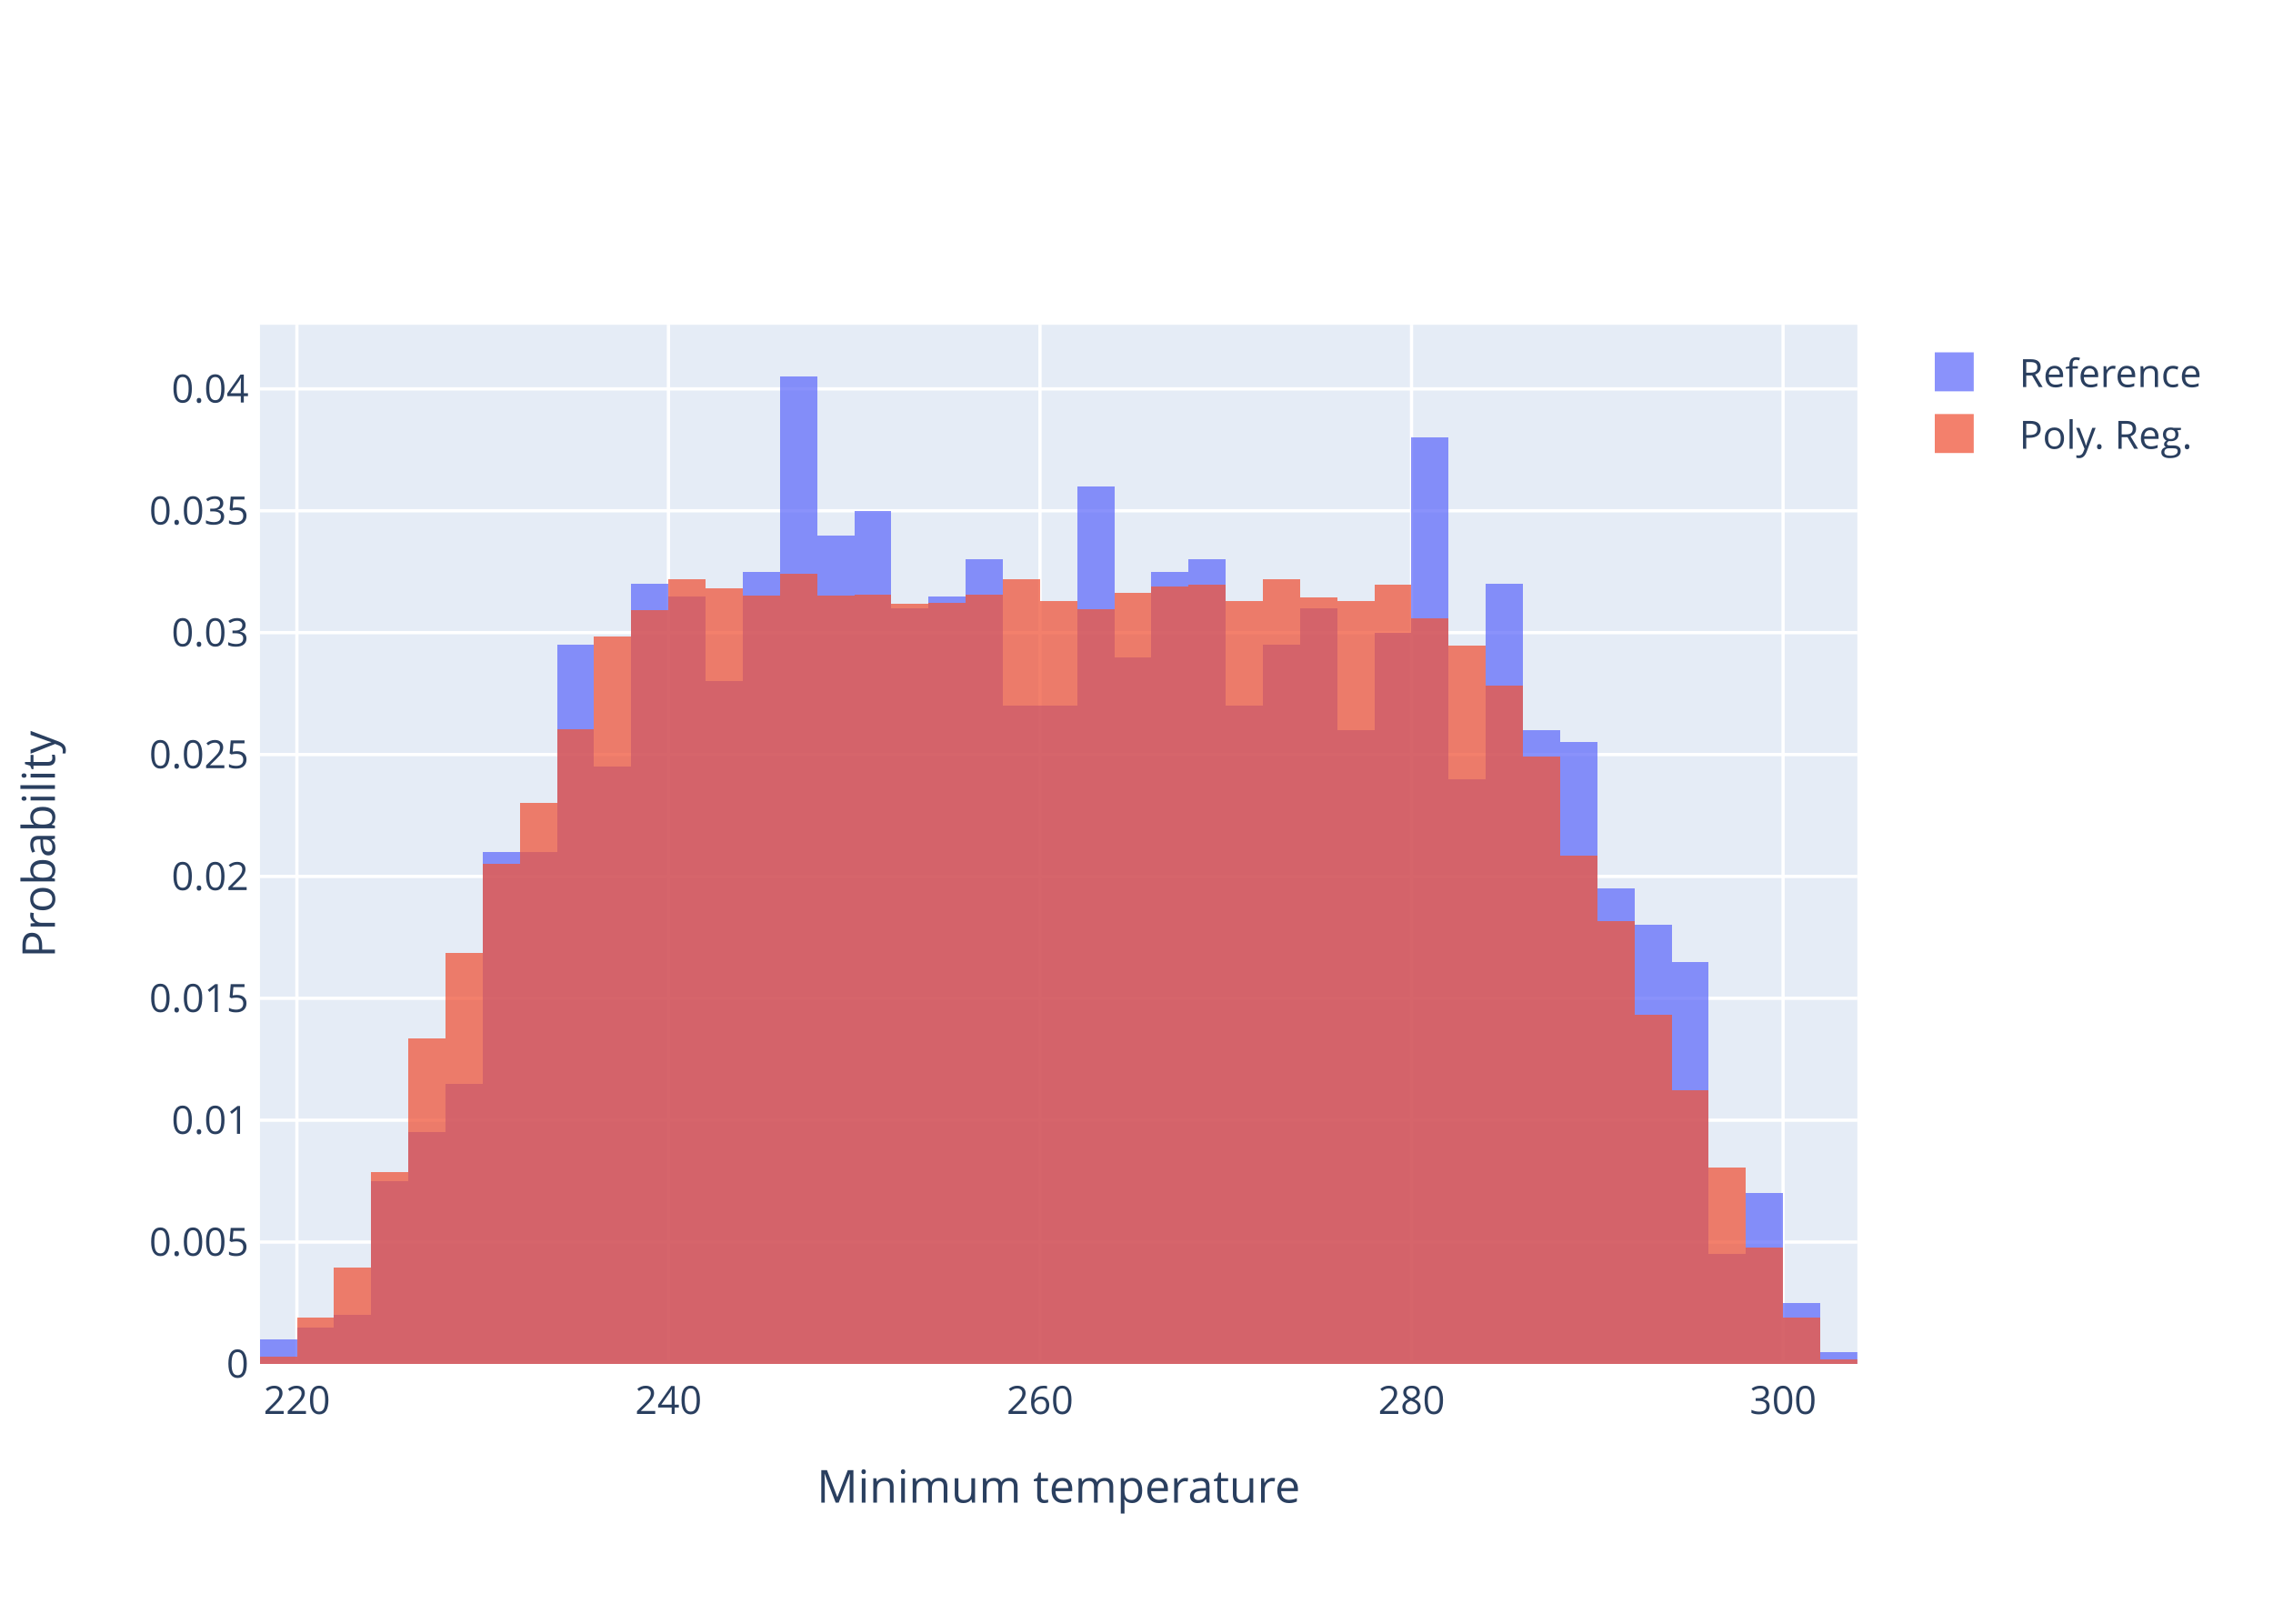
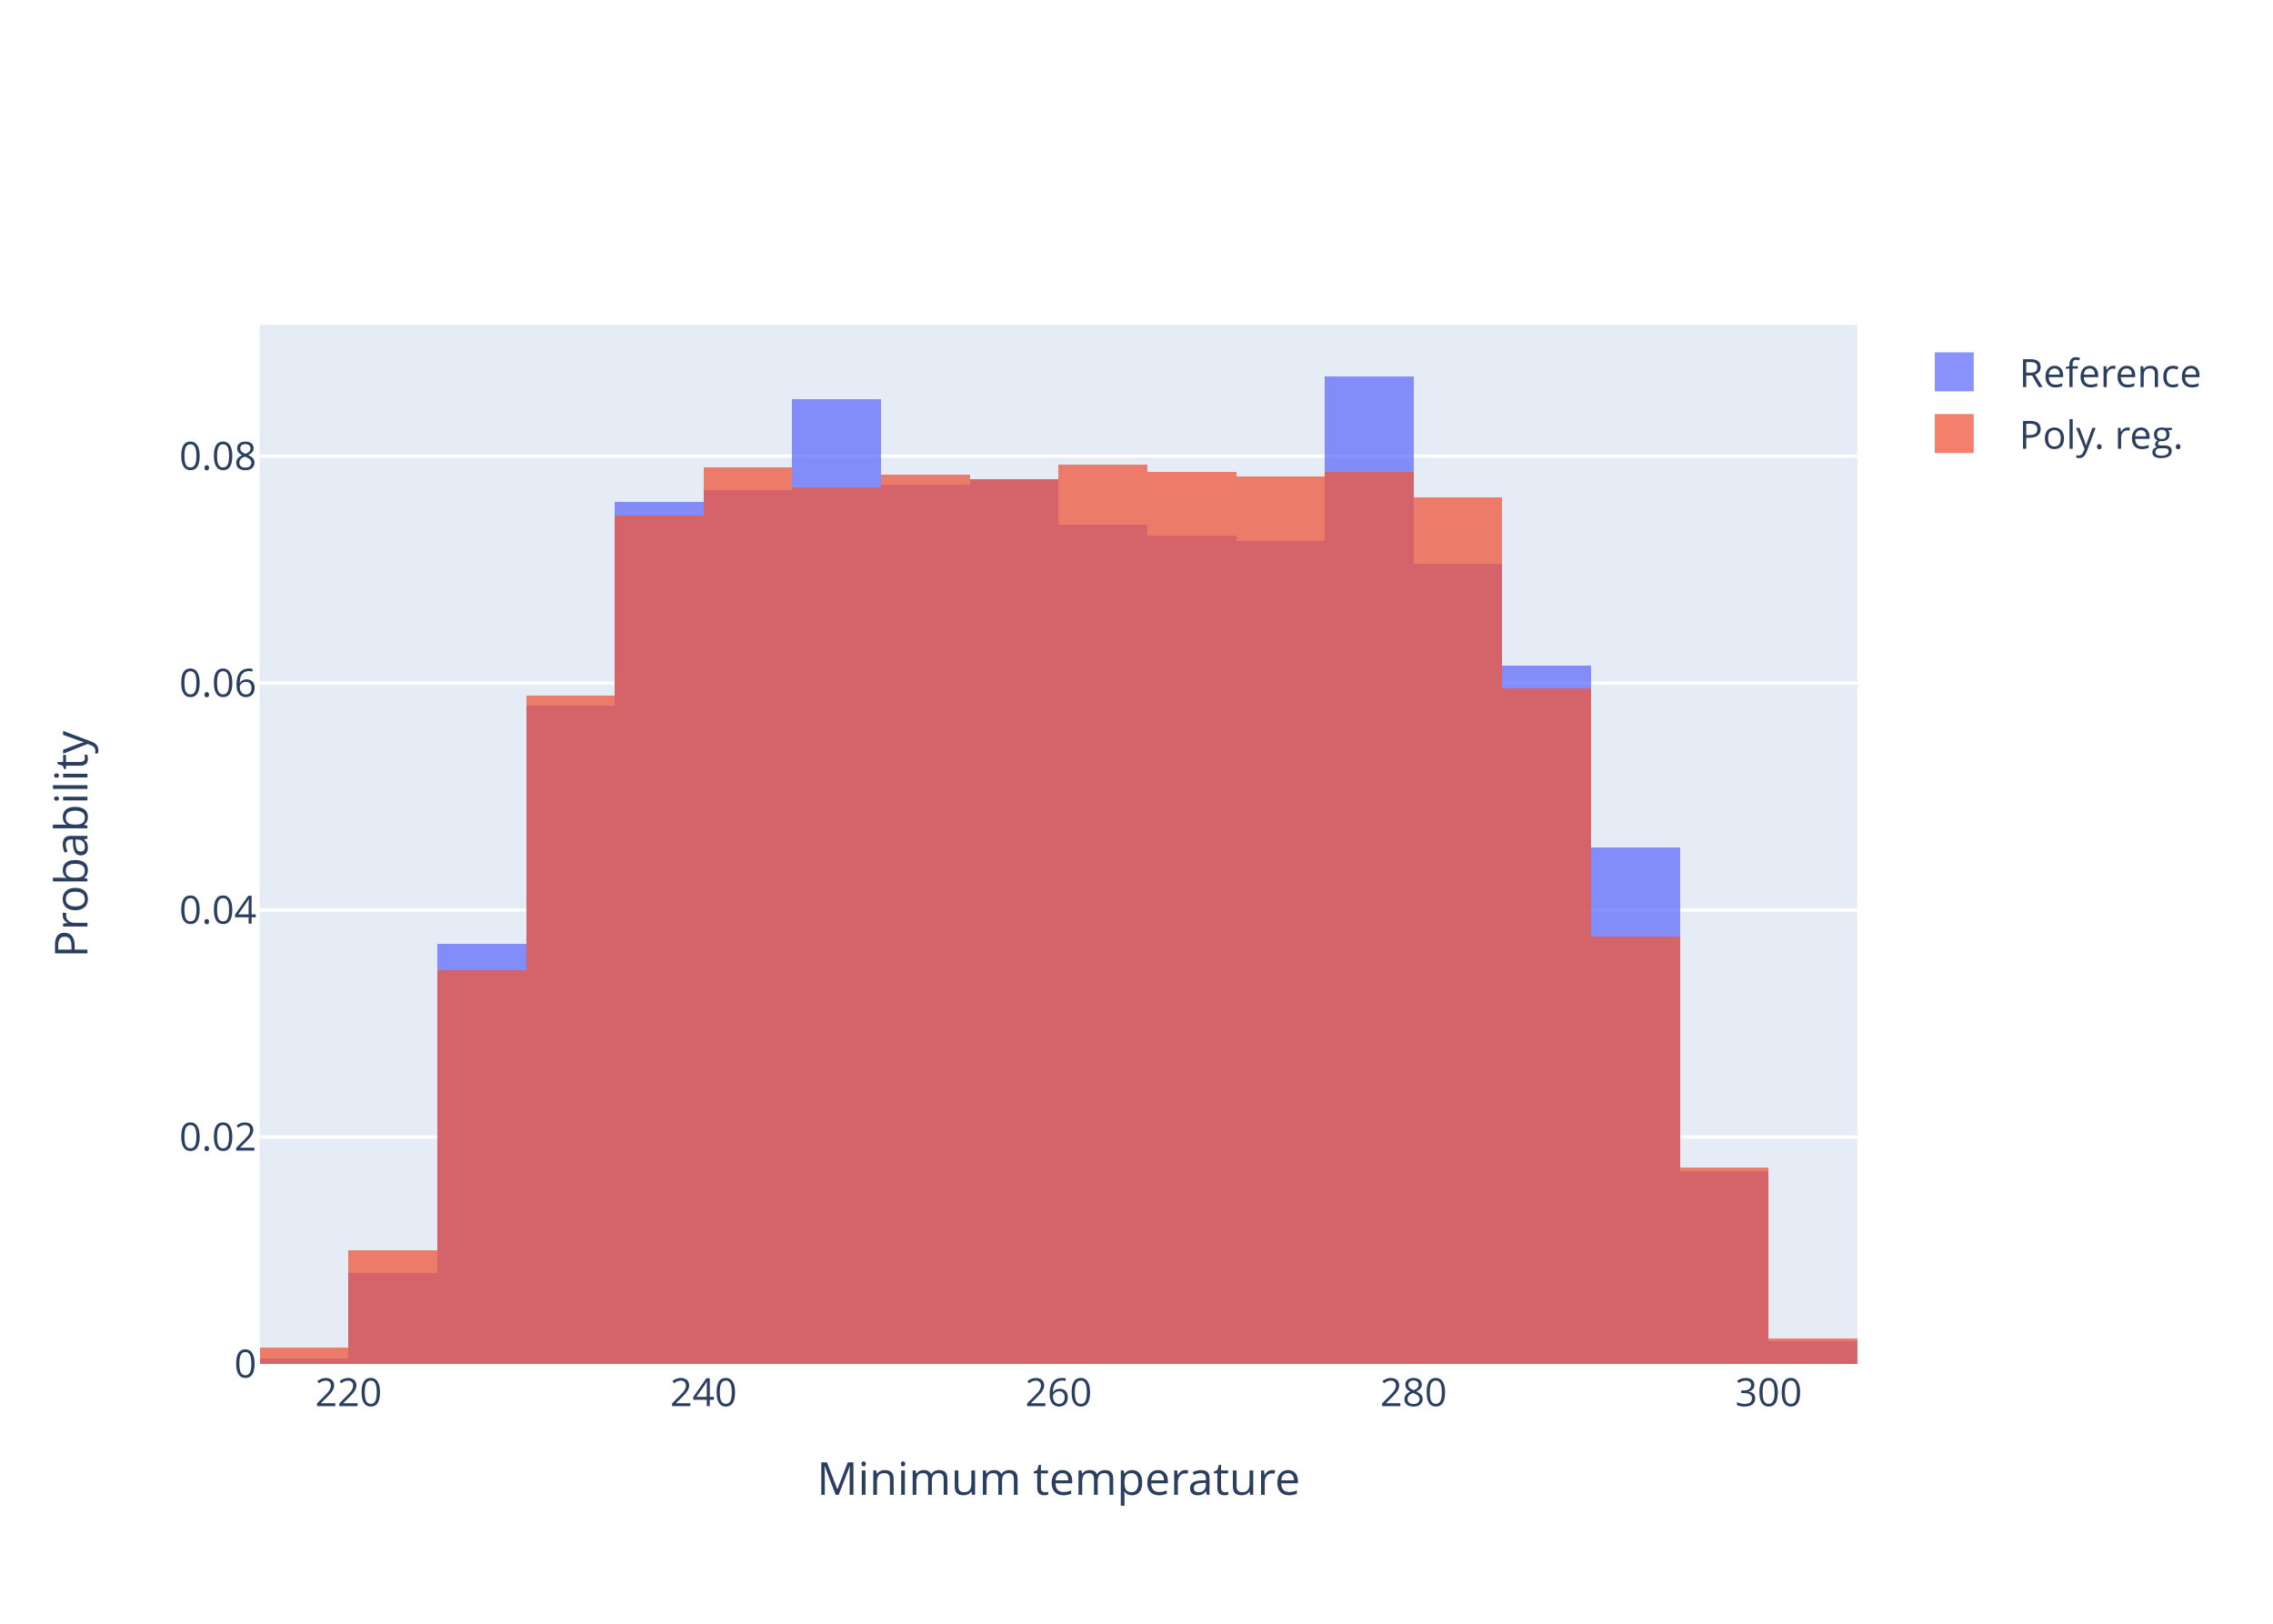
<svg xmlns="http://www.w3.org/2000/svg" class="main-svg" width="700" height="500" style="" viewBox="0 0 700 500">
  <rect x="0" y="0" width="700" height="500" style="fill: rgb(255, 255, 255); fill-opacity: 1;" />
-   <defs id="defs-dfde52">
+   <defs id="defs-5efb68">
    <g class="clips">
-       <clipPath id="clipdfde52xyplot" class="plotclip">
+       <clipPath id="clip5efb68xyplot" class="plotclip">
        <rect width="492" height="320" />
      </clipPath>
-       <clipPath class="axesclip" id="clipdfde52x">
+       <clipPath class="axesclip" id="clip5efb68x">
        <rect x="80" y="0" width="492" height="500" />
      </clipPath>
-       <clipPath class="axesclip" id="clipdfde52y">
+       <clipPath class="axesclip" id="clip5efb68y">
        <rect x="0" y="100" width="700" height="320" />
      </clipPath>
-       <clipPath class="axesclip" id="clipdfde52xy">
+       <clipPath class="axesclip" id="clip5efb68xy">
        <rect x="80" y="100" width="492" height="320" />
      </clipPath>
    </g>
    <g class="gradients" />
  </defs>
  <g class="bglayer">
    <rect class="bg" x="80" y="100" width="492" height="320" style="fill: rgb(229, 236, 246); fill-opacity: 1; stroke-width: 0;" />
  </g>
  <g class="layer-below">
    <g class="imagelayer" />
    <g class="shapelayer" />
  </g>
  <g class="cartesianlayer">
    <g class="subplot xy">
      <g class="layer-subplot">
        <g class="shapelayer" />
        <g class="imagelayer" />
      </g>
      <g class="gridlayer">
-         <g class="x">
-           <path class="xgrid crisp" transform="translate(91.44,0)" d="M0,100v320" style="stroke: rgb(255, 255, 255); stroke-opacity: 1; stroke-width: 1px;" />
-           <path class="xgrid crisp" transform="translate(205.86,0)" d="M0,100v320" style="stroke: rgb(255, 255, 255); stroke-opacity: 1; stroke-width: 1px;" />
-           <path class="xgrid crisp" transform="translate(320.28,0)" d="M0,100v320" style="stroke: rgb(255, 255, 255); stroke-opacity: 1; stroke-width: 1px;" />
-           <path class="xgrid crisp" transform="translate(434.7,0)" d="M0,100v320" style="stroke: rgb(255, 255, 255); stroke-opacity: 1; stroke-width: 1px;" />
-           <path class="xgrid crisp" transform="translate(549.12,0)" d="M0,100v320" style="stroke: rgb(255, 255, 255); stroke-opacity: 1; stroke-width: 1px;" />
-         </g>
+         <g class="x" />
        <g class="y">
-           <path class="ygrid crisp" transform="translate(0,382.47)" d="M80,0h492" style="stroke: rgb(255, 255, 255); stroke-opacity: 1; stroke-width: 1px;" />
-           <path class="ygrid crisp" transform="translate(0,344.94)" d="M80,0h492" style="stroke: rgb(255, 255, 255); stroke-opacity: 1; stroke-width: 1px;" />
-           <path class="ygrid crisp" transform="translate(0,307.41)" d="M80,0h492" style="stroke: rgb(255, 255, 255); stroke-opacity: 1; stroke-width: 1px;" />
-           <path class="ygrid crisp" transform="translate(0,269.88)" d="M80,0h492" style="stroke: rgb(255, 255, 255); stroke-opacity: 1; stroke-width: 1px;" />
-           <path class="ygrid crisp" transform="translate(0,232.35)" d="M80,0h492" style="stroke: rgb(255, 255, 255); stroke-opacity: 1; stroke-width: 1px;" />
-           <path class="ygrid crisp" transform="translate(0,194.81)" d="M80,0h492" style="stroke: rgb(255, 255, 255); stroke-opacity: 1; stroke-width: 1px;" />
-           <path class="ygrid crisp" transform="translate(0,157.28)" d="M80,0h492" style="stroke: rgb(255, 255, 255); stroke-opacity: 1; stroke-width: 1px;" />
-           <path class="ygrid crisp" transform="translate(0,119.75)" d="M80,0h492" style="stroke: rgb(255, 255, 255); stroke-opacity: 1; stroke-width: 1px;" />
+           <path class="ygrid crisp" transform="translate(0,350.11)" d="M80,0h492" style="stroke: rgb(255, 255, 255); stroke-opacity: 1; stroke-width: 1px;" />
+           <path class="ygrid crisp" transform="translate(0,280.23)" d="M80,0h492" style="stroke: rgb(255, 255, 255); stroke-opacity: 1; stroke-width: 1px;" />
+           <path class="ygrid crisp" transform="translate(0,210.34)" d="M80,0h492" style="stroke: rgb(255, 255, 255); stroke-opacity: 1; stroke-width: 1px;" />
+           <path class="ygrid crisp" transform="translate(0,140.46)" d="M80,0h492" style="stroke: rgb(255, 255, 255); stroke-opacity: 1; stroke-width: 1px;" />
        </g>
      </g>
      <g class="zerolinelayer">
        <path class="yzl zl crisp" transform="translate(0,420)" d="M80,0h492" style="stroke: rgb(255, 255, 255); stroke-opacity: 1; stroke-width: 2px;" />
      </g>
      <path class="xlines-below" />
      <path class="ylines-below" />
      <g class="overlines-below" />
      <g class="xaxislayer-below" />
      <g class="yaxislayer-below" />
      <g class="overaxes-below" />
-       <g class="plot" transform="translate(80, 100)" clip-path="url('#clipdfde52xyplot')">
+       <g class="plot" transform="translate(80,100)" clip-path="url('#clip5efb68xyplot')">
        <g class="barlayer mlayer">
          <g class="trace bars" shape-rendering="crispEdges" style="opacity: 0.75;">
            <g class="points">
              <g class="point">
-                 <path d="M0,320V312.49H11.44V320Z" style="vector-effect: non-scaling-stroke; opacity: 1; stroke-width: 0px; fill: rgb(99, 110, 250); fill-opacity: 1;" />
-               </g>
-               <g class="point">
-                 <path d="M11.44,320V308.74H22.88V320Z" style="vector-effect: non-scaling-stroke; opacity: 1; stroke-width: 0px; fill: rgb(99, 110, 250); fill-opacity: 1;" />
-               </g>
-               <g class="point">
-                 <path d="M22.88,320V304.99H34.33V320Z" style="vector-effect: non-scaling-stroke; opacity: 1; stroke-width: 0px; fill: rgb(99, 110, 250); fill-opacity: 1;" />
-               </g>
-               <g class="point">
-                 <path d="M34.33,320V263.7H45.77V320Z" style="vector-effect: non-scaling-stroke; opacity: 1; stroke-width: 0px; fill: rgb(99, 110, 250); fill-opacity: 1;" />
-               </g>
-               <g class="point">
-                 <path d="M45.77,320V248.69H57.21V320Z" style="vector-effect: non-scaling-stroke; opacity: 1; stroke-width: 0px; fill: rgb(99, 110, 250); fill-opacity: 1;" />
-               </g>
-               <g class="point">
-                 <path d="M57.21,320V233.68H68.65V320Z" style="vector-effect: non-scaling-stroke; opacity: 1; stroke-width: 0px; fill: rgb(99, 110, 250); fill-opacity: 1;" />
-               </g>
-               <g class="point">
-                 <path d="M68.65,320V162.37H80.09V320Z" style="vector-effect: non-scaling-stroke; opacity: 1; stroke-width: 0px; fill: rgb(99, 110, 250); fill-opacity: 1;" />
-               </g>
-               <g class="point">
-                 <path d="M80.09,320V162.37H91.53V320Z" style="vector-effect: non-scaling-stroke; opacity: 1; stroke-width: 0px; fill: rgb(99, 110, 250); fill-opacity: 1;" />
-               </g>
-               <g class="point">
-                 <path d="M91.53,320V98.57H102.98V320Z" style="vector-effect: non-scaling-stroke; opacity: 1; stroke-width: 0px; fill: rgb(99, 110, 250); fill-opacity: 1;" />
-               </g>
-               <g class="point">
-                 <path d="M102.98,320V136.1H114.42V320Z" style="vector-effect: non-scaling-stroke; opacity: 1; stroke-width: 0px; fill: rgb(99, 110, 250); fill-opacity: 1;" />
-               </g>
-               <g class="point">
-                 <path d="M114.42,320V79.8H125.86V320Z" style="vector-effect: non-scaling-stroke; opacity: 1; stroke-width: 0px; fill: rgb(99, 110, 250); fill-opacity: 1;" />
-               </g>
-               <g class="point">
-                 <path d="M125.86,320V83.56H137.3V320Z" style="vector-effect: non-scaling-stroke; opacity: 1; stroke-width: 0px; fill: rgb(99, 110, 250); fill-opacity: 1;" />
-               </g>
-               <g class="point">
-                 <path d="M137.3,320V109.83H148.74V320Z" style="vector-effect: non-scaling-stroke; opacity: 1; stroke-width: 0px; fill: rgb(99, 110, 250); fill-opacity: 1;" />
-               </g>
-               <g class="point">
-                 <path d="M148.74,320V76.05H160.19V320Z" style="vector-effect: non-scaling-stroke; opacity: 1; stroke-width: 0px; fill: rgb(99, 110, 250); fill-opacity: 1;" />
-               </g>
-               <g class="point">
-                 <path d="M160.19,320V16H171.63V320Z" style="vector-effect: non-scaling-stroke; opacity: 1; stroke-width: 0px; fill: rgb(99, 110, 250); fill-opacity: 1;" />
-               </g>
-               <g class="point">
-                 <path d="M171.63,320V64.79H183.07V320Z" style="vector-effect: non-scaling-stroke; opacity: 1; stroke-width: 0px; fill: rgb(99, 110, 250); fill-opacity: 1;" />
-               </g>
-               <g class="point">
-                 <path d="M183.07,320V57.28H194.51V320Z" style="vector-effect: non-scaling-stroke; opacity: 1; stroke-width: 0px; fill: rgb(99, 110, 250); fill-opacity: 1;" />
-               </g>
-               <g class="point">
-                 <path d="M194.51,320V87.31H205.95V320Z" style="vector-effect: non-scaling-stroke; opacity: 1; stroke-width: 0px; fill: rgb(99, 110, 250); fill-opacity: 1;" />
-               </g>
-               <g class="point">
-                 <path d="M205.95,320V83.56H217.4V320Z" style="vector-effect: non-scaling-stroke; opacity: 1; stroke-width: 0px; fill: rgb(99, 110, 250); fill-opacity: 1;" />
-               </g>
-               <g class="point">
-                 <path d="M217.4,320V72.3H228.84V320Z" style="vector-effect: non-scaling-stroke; opacity: 1; stroke-width: 0px; fill: rgb(99, 110, 250); fill-opacity: 1;" />
-               </g>
-               <g class="point">
-                 <path d="M228.84,320V117.33H240.28V320Z" style="vector-effect: non-scaling-stroke; opacity: 1; stroke-width: 0px; fill: rgb(99, 110, 250); fill-opacity: 1;" />
-               </g>
-               <g class="point">
-                 <path d="M240.28,320V117.33H251.72V320Z" style="vector-effect: non-scaling-stroke; opacity: 1; stroke-width: 0px; fill: rgb(99, 110, 250); fill-opacity: 1;" />
-               </g>
-               <g class="point">
-                 <path d="M251.72,320V49.78H263.16V320Z" style="vector-effect: non-scaling-stroke; opacity: 1; stroke-width: 0px; fill: rgb(99, 110, 250); fill-opacity: 1;" />
-               </g>
-               <g class="point">
-                 <path d="M263.16,320V102.32H274.6V320Z" style="vector-effect: non-scaling-stroke; opacity: 1; stroke-width: 0px; fill: rgb(99, 110, 250); fill-opacity: 1;" />
-               </g>
-               <g class="point">
-                 <path d="M274.6,320V76.05H286.05V320Z" style="vector-effect: non-scaling-stroke; opacity: 1; stroke-width: 0px; fill: rgb(99, 110, 250); fill-opacity: 1;" />
-               </g>
-               <g class="point">
-                 <path d="M286.05,320V72.3H297.49V320Z" style="vector-effect: non-scaling-stroke; opacity: 1; stroke-width: 0px; fill: rgb(99, 110, 250); fill-opacity: 1;" />
-               </g>
-               <g class="point">
-                 <path d="M297.49,320V117.33H308.93V320Z" style="vector-effect: non-scaling-stroke; opacity: 1; stroke-width: 0px; fill: rgb(99, 110, 250); fill-opacity: 1;" />
-               </g>
-               <g class="point">
-                 <path d="M308.93,320V98.57H320.37V320Z" style="vector-effect: non-scaling-stroke; opacity: 1; stroke-width: 0px; fill: rgb(99, 110, 250); fill-opacity: 1;" />
-               </g>
-               <g class="point">
-                 <path d="M320.37,320V87.31H331.81V320Z" style="vector-effect: non-scaling-stroke; opacity: 1; stroke-width: 0px; fill: rgb(99, 110, 250); fill-opacity: 1;" />
-               </g>
-               <g class="point">
-                 <path d="M331.81,320V124.84H343.26V320Z" style="vector-effect: non-scaling-stroke; opacity: 1; stroke-width: 0px; fill: rgb(99, 110, 250); fill-opacity: 1;" />
-               </g>
-               <g class="point">
-                 <path d="M343.26,320V94.81H354.7V320Z" style="vector-effect: non-scaling-stroke; opacity: 1; stroke-width: 0px; fill: rgb(99, 110, 250); fill-opacity: 1;" />
-               </g>
-               <g class="point">
-                 <path d="M354.7,320V34.77H366.14V320Z" style="vector-effect: non-scaling-stroke; opacity: 1; stroke-width: 0px; fill: rgb(99, 110, 250); fill-opacity: 1;" />
-               </g>
-               <g class="point">
-                 <path d="M366.14,320V139.85H377.58V320Z" style="vector-effect: non-scaling-stroke; opacity: 1; stroke-width: 0px; fill: rgb(99, 110, 250); fill-opacity: 1;" />
-               </g>
-               <g class="point">
-                 <path d="M377.58,320V79.8H389.02V320Z" style="vector-effect: non-scaling-stroke; opacity: 1; stroke-width: 0px; fill: rgb(99, 110, 250); fill-opacity: 1;" />
-               </g>
-               <g class="point">
-                 <path d="M389.02,320V124.84H400.47V320Z" style="vector-effect: non-scaling-stroke; opacity: 1; stroke-width: 0px; fill: rgb(99, 110, 250); fill-opacity: 1;" />
-               </g>
-               <g class="point">
-                 <path d="M400.47,320V128.59H411.91V320Z" style="vector-effect: non-scaling-stroke; opacity: 1; stroke-width: 0px; fill: rgb(99, 110, 250); fill-opacity: 1;" />
-               </g>
-               <g class="point">
-                 <path d="M411.91,320V173.63H423.35V320Z" style="vector-effect: non-scaling-stroke; opacity: 1; stroke-width: 0px; fill: rgb(99, 110, 250); fill-opacity: 1;" />
-               </g>
-               <g class="point">
-                 <path d="M423.35,320V184.89H434.79V320Z" style="vector-effect: non-scaling-stroke; opacity: 1; stroke-width: 0px; fill: rgb(99, 110, 250); fill-opacity: 1;" />
-               </g>
-               <g class="point">
-                 <path d="M434.79,320V196.15H446.23V320Z" style="vector-effect: non-scaling-stroke; opacity: 1; stroke-width: 0px; fill: rgb(99, 110, 250); fill-opacity: 1;" />
-               </g>
-               <g class="point">
-                 <path d="M446.23,320V286.22H457.67V320Z" style="vector-effect: non-scaling-stroke; opacity: 1; stroke-width: 0px; fill: rgb(99, 110, 250); fill-opacity: 1;" />
-               </g>
-               <g class="point">
-                 <path d="M457.67,320V267.46H469.12V320Z" style="vector-effect: non-scaling-stroke; opacity: 1; stroke-width: 0px; fill: rgb(99, 110, 250); fill-opacity: 1;" />
-               </g>
-               <g class="point">
-                 <path d="M469.12,320V301.23H480.56V320Z" style="vector-effect: non-scaling-stroke; opacity: 1; stroke-width: 0px; fill: rgb(99, 110, 250); fill-opacity: 1;" />
-               </g>
-               <g class="point">
-                 <path d="M480.56,320V316.25H492V320Z" style="vector-effect: non-scaling-stroke; opacity: 1; stroke-width: 0px; fill: rgb(99, 110, 250); fill-opacity: 1;" />
+                 <path d="M0,320V318.25H27.33V320Z" style="vector-effect: non-scaling-stroke; opacity: 1; stroke-width: 0px; fill: rgb(99, 110, 250); fill-opacity: 1;" />
+               </g>
+               <g class="point">
+                 <path d="M27.33,320V292.05H54.67V320Z" style="vector-effect: non-scaling-stroke; opacity: 1; stroke-width: 0px; fill: rgb(99, 110, 250); fill-opacity: 1;" />
+               </g>
+               <g class="point">
+                 <path d="M54.67,320V190.71H82V320Z" style="vector-effect: non-scaling-stroke; opacity: 1; stroke-width: 0px; fill: rgb(99, 110, 250); fill-opacity: 1;" />
+               </g>
+               <g class="point">
+                 <path d="M82,320V117.33H109.33V320Z" style="vector-effect: non-scaling-stroke; opacity: 1; stroke-width: 0px; fill: rgb(99, 110, 250); fill-opacity: 1;" />
+               </g>
+               <g class="point">
+                 <path d="M109.33,320V54.44H136.67V320Z" style="vector-effect: non-scaling-stroke; opacity: 1; stroke-width: 0px; fill: rgb(99, 110, 250); fill-opacity: 1;" />
+               </g>
+               <g class="point">
+                 <path d="M136.67,320V50.94H164V320Z" style="vector-effect: non-scaling-stroke; opacity: 1; stroke-width: 0px; fill: rgb(99, 110, 250); fill-opacity: 1;" />
+               </g>
+               <g class="point">
+                 <path d="M164,320V22.99H191.33V320Z" style="vector-effect: non-scaling-stroke; opacity: 1; stroke-width: 0px; fill: rgb(99, 110, 250); fill-opacity: 1;" />
+               </g>
+               <g class="point">
+                 <path d="M191.33,320V49.2H218.67V320Z" style="vector-effect: non-scaling-stroke; opacity: 1; stroke-width: 0px; fill: rgb(99, 110, 250); fill-opacity: 1;" />
+               </g>
+               <g class="point">
+                 <path d="M218.67,320V47.45H246V320Z" style="vector-effect: non-scaling-stroke; opacity: 1; stroke-width: 0px; fill: rgb(99, 110, 250); fill-opacity: 1;" />
+               </g>
+               <g class="point">
+                 <path d="M246,320V61.43H273.33V320Z" style="vector-effect: non-scaling-stroke; opacity: 1; stroke-width: 0px; fill: rgb(99, 110, 250); fill-opacity: 1;" />
+               </g>
+               <g class="point">
+                 <path d="M273.33,320V64.92H300.67V320Z" style="vector-effect: non-scaling-stroke; opacity: 1; stroke-width: 0px; fill: rgb(99, 110, 250); fill-opacity: 1;" />
+               </g>
+               <g class="point">
+                 <path d="M300.67,320V66.67H328V320Z" style="vector-effect: non-scaling-stroke; opacity: 1; stroke-width: 0px; fill: rgb(99, 110, 250); fill-opacity: 1;" />
+               </g>
+               <g class="point">
+                 <path d="M328,320V16H355.33V320Z" style="vector-effect: non-scaling-stroke; opacity: 1; stroke-width: 0px; fill: rgb(99, 110, 250); fill-opacity: 1;" />
+               </g>
+               <g class="point">
+                 <path d="M355.33,320V73.66H382.67V320Z" style="vector-effect: non-scaling-stroke; opacity: 1; stroke-width: 0px; fill: rgb(99, 110, 250); fill-opacity: 1;" />
+               </g>
+               <g class="point">
+                 <path d="M382.67,320V105.1H410V320Z" style="vector-effect: non-scaling-stroke; opacity: 1; stroke-width: 0px; fill: rgb(99, 110, 250); fill-opacity: 1;" />
+               </g>
+               <g class="point">
+                 <path d="M410,320V161.01H437.33V320Z" style="vector-effect: non-scaling-stroke; opacity: 1; stroke-width: 0px; fill: rgb(99, 110, 250); fill-opacity: 1;" />
+               </g>
+               <g class="point">
+                 <path d="M437.33,320V260.6H464.67V320Z" style="vector-effect: non-scaling-stroke; opacity: 1; stroke-width: 0px; fill: rgb(99, 110, 250); fill-opacity: 1;" />
+               </g>
+               <g class="point">
+                 <path d="M464.67,320V313.01H492V320Z" style="vector-effect: non-scaling-stroke; opacity: 1; stroke-width: 0px; fill: rgb(99, 110, 250); fill-opacity: 1;" />
              </g>
            </g>
          </g>
          <g class="trace bars" shape-rendering="crispEdges" style="opacity: 0.75;">
            <g class="points">
              <g class="point">
-                 <path d="M0,320V317.9H11.44V320Z" style="vector-effect: non-scaling-stroke; opacity: 1; stroke-width: 0px; fill: rgb(239, 85, 59); fill-opacity: 1;" />
-               </g>
-               <g class="point">
-                 <path d="M11.44,320V305.74H22.88V320Z" style="vector-effect: non-scaling-stroke; opacity: 1; stroke-width: 0px; fill: rgb(239, 85, 59); fill-opacity: 1;" />
-               </g>
-               <g class="point">
-                 <path d="M22.88,320V290.43H34.33V320Z" style="vector-effect: non-scaling-stroke; opacity: 1; stroke-width: 0px; fill: rgb(239, 85, 59); fill-opacity: 1;" />
-               </g>
-               <g class="point">
-                 <path d="M34.33,320V260.85H45.77V320Z" style="vector-effect: non-scaling-stroke; opacity: 1; stroke-width: 0px; fill: rgb(239, 85, 59); fill-opacity: 1;" />
-               </g>
-               <g class="point">
-                 <path d="M45.77,320V219.79H57.21V320Z" style="vector-effect: non-scaling-stroke; opacity: 1; stroke-width: 0px; fill: rgb(239, 85, 59); fill-opacity: 1;" />
-               </g>
-               <g class="point">
-                 <path d="M57.21,320V193.52H68.65V320Z" style="vector-effect: non-scaling-stroke; opacity: 1; stroke-width: 0px; fill: rgb(239, 85, 59); fill-opacity: 1;" />
-               </g>
-               <g class="point">
-                 <path d="M68.65,320V166.05H80.09V320Z" style="vector-effect: non-scaling-stroke; opacity: 1; stroke-width: 0px; fill: rgb(239, 85, 59); fill-opacity: 1;" />
-               </g>
-               <g class="point">
-                 <path d="M80.09,320V147.28H91.53V320Z" style="vector-effect: non-scaling-stroke; opacity: 1; stroke-width: 0px; fill: rgb(239, 85, 59); fill-opacity: 1;" />
-               </g>
-               <g class="point">
-                 <path d="M91.53,320V124.46H102.98V320Z" style="vector-effect: non-scaling-stroke; opacity: 1; stroke-width: 0px; fill: rgb(239, 85, 59); fill-opacity: 1;" />
-               </g>
-               <g class="point">
-                 <path d="M102.98,320V96.09H114.42V320Z" style="vector-effect: non-scaling-stroke; opacity: 1; stroke-width: 0px; fill: rgb(239, 85, 59); fill-opacity: 1;" />
-               </g>
-               <g class="point">
-                 <path d="M114.42,320V87.83H125.86V320Z" style="vector-effect: non-scaling-stroke; opacity: 1; stroke-width: 0px; fill: rgb(239, 85, 59); fill-opacity: 1;" />
-               </g>
-               <g class="point">
-                 <path d="M125.86,320V78.3H137.3V320Z" style="vector-effect: non-scaling-stroke; opacity: 1; stroke-width: 0px; fill: rgb(239, 85, 59); fill-opacity: 1;" />
-               </g>
-               <g class="point">
-                 <path d="M137.3,320V81.15H148.74V320Z" style="vector-effect: non-scaling-stroke; opacity: 1; stroke-width: 0px; fill: rgb(239, 85, 59); fill-opacity: 1;" />
-               </g>
-               <g class="point">
-                 <path d="M148.74,320V83.48H160.19V320Z" style="vector-effect: non-scaling-stroke; opacity: 1; stroke-width: 0px; fill: rgb(239, 85, 59); fill-opacity: 1;" />
-               </g>
-               <g class="point">
-                 <path d="M160.19,320V76.72H171.63V320Z" style="vector-effect: non-scaling-stroke; opacity: 1; stroke-width: 0px; fill: rgb(239, 85, 59); fill-opacity: 1;" />
-               </g>
-               <g class="point">
-                 <path d="M171.63,320V83.48H183.07V320Z" style="vector-effect: non-scaling-stroke; opacity: 1; stroke-width: 0px; fill: rgb(239, 85, 59); fill-opacity: 1;" />
-               </g>
-               <g class="point">
-                 <path d="M183.07,320V83.18H194.51V320Z" style="vector-effect: non-scaling-stroke; opacity: 1; stroke-width: 0px; fill: rgb(239, 85, 59); fill-opacity: 1;" />
-               </g>
-               <g class="point">
-                 <path d="M194.51,320V85.81H205.95V320Z" style="vector-effect: non-scaling-stroke; opacity: 1; stroke-width: 0px; fill: rgb(239, 85, 59); fill-opacity: 1;" />
-               </g>
-               <g class="point">
-                 <path d="M205.95,320V85.58H217.4V320Z" style="vector-effect: non-scaling-stroke; opacity: 1; stroke-width: 0px; fill: rgb(239, 85, 59); fill-opacity: 1;" />
-               </g>
-               <g class="point">
-                 <path d="M217.4,320V83.11H228.84V320Z" style="vector-effect: non-scaling-stroke; opacity: 1; stroke-width: 0px; fill: rgb(239, 85, 59); fill-opacity: 1;" />
-               </g>
-               <g class="point">
-                 <path d="M228.84,320V78.38H240.28V320Z" style="vector-effect: non-scaling-stroke; opacity: 1; stroke-width: 0px; fill: rgb(239, 85, 59); fill-opacity: 1;" />
-               </g>
-               <g class="point">
-                 <path d="M240.28,320V84.98H251.72V320Z" style="vector-effect: non-scaling-stroke; opacity: 1; stroke-width: 0px; fill: rgb(239, 85, 59); fill-opacity: 1;" />
-               </g>
-               <g class="point">
-                 <path d="M251.72,320V87.53H263.16V320Z" style="vector-effect: non-scaling-stroke; opacity: 1; stroke-width: 0px; fill: rgb(239, 85, 59); fill-opacity: 1;" />
-               </g>
-               <g class="point">
-                 <path d="M263.16,320V82.43H274.6V320Z" style="vector-effect: non-scaling-stroke; opacity: 1; stroke-width: 0px; fill: rgb(239, 85, 59); fill-opacity: 1;" />
-               </g>
-               <g class="point">
-                 <path d="M274.6,320V80.63H286.05V320Z" style="vector-effect: non-scaling-stroke; opacity: 1; stroke-width: 0px; fill: rgb(239, 85, 59); fill-opacity: 1;" />
-               </g>
-               <g class="point">
-                 <path d="M286.05,320V80.1H297.49V320Z" style="vector-effect: non-scaling-stroke; opacity: 1; stroke-width: 0px; fill: rgb(239, 85, 59); fill-opacity: 1;" />
-               </g>
-               <g class="point">
-                 <path d="M297.49,320V84.98H308.93V320Z" style="vector-effect: non-scaling-stroke; opacity: 1; stroke-width: 0px; fill: rgb(239, 85, 59); fill-opacity: 1;" />
-               </g>
-               <g class="point">
-                 <path d="M308.93,320V78.38H320.37V320Z" style="vector-effect: non-scaling-stroke; opacity: 1; stroke-width: 0px; fill: rgb(239, 85, 59); fill-opacity: 1;" />
-               </g>
-               <g class="point">
-                 <path d="M320.37,320V83.93H331.81V320Z" style="vector-effect: non-scaling-stroke; opacity: 1; stroke-width: 0px; fill: rgb(239, 85, 59); fill-opacity: 1;" />
-               </g>
-               <g class="point">
-                 <path d="M331.81,320V84.98H343.26V320Z" style="vector-effect: non-scaling-stroke; opacity: 1; stroke-width: 0px; fill: rgb(239, 85, 59); fill-opacity: 1;" />
-               </g>
-               <g class="point">
-                 <path d="M343.26,320V80.03H354.7V320Z" style="vector-effect: non-scaling-stroke; opacity: 1; stroke-width: 0px; fill: rgb(239, 85, 59); fill-opacity: 1;" />
-               </g>
-               <g class="point">
-                 <path d="M354.7,320V90.46H366.14V320Z" style="vector-effect: non-scaling-stroke; opacity: 1; stroke-width: 0px; fill: rgb(239, 85, 59); fill-opacity: 1;" />
-               </g>
-               <g class="point">
-                 <path d="M366.14,320V98.87H377.58V320Z" style="vector-effect: non-scaling-stroke; opacity: 1; stroke-width: 0px; fill: rgb(239, 85, 59); fill-opacity: 1;" />
-               </g>
-               <g class="point">
-                 <path d="M377.58,320V111.1H389.02V320Z" style="vector-effect: non-scaling-stroke; opacity: 1; stroke-width: 0px; fill: rgb(239, 85, 59); fill-opacity: 1;" />
-               </g>
-               <g class="point">
-                 <path d="M389.02,320V133.02H400.47V320Z" style="vector-effect: non-scaling-stroke; opacity: 1; stroke-width: 0px; fill: rgb(239, 85, 59); fill-opacity: 1;" />
-               </g>
-               <g class="point">
-                 <path d="M400.47,320V163.35H411.91V320Z" style="vector-effect: non-scaling-stroke; opacity: 1; stroke-width: 0px; fill: rgb(239, 85, 59); fill-opacity: 1;" />
-               </g>
-               <g class="point">
-                 <path d="M411.91,320V183.76H423.35V320Z" style="vector-effect: non-scaling-stroke; opacity: 1; stroke-width: 0px; fill: rgb(239, 85, 59); fill-opacity: 1;" />
-               </g>
-               <g class="point">
-                 <path d="M423.35,320V212.44H434.79V320Z" style="vector-effect: non-scaling-stroke; opacity: 1; stroke-width: 0px; fill: rgb(239, 85, 59); fill-opacity: 1;" />
-               </g>
-               <g class="point">
-                 <path d="M434.79,320V235.63H446.23V320Z" style="vector-effect: non-scaling-stroke; opacity: 1; stroke-width: 0px; fill: rgb(239, 85, 59); fill-opacity: 1;" />
-               </g>
-               <g class="point">
-                 <path d="M446.23,320V259.58H457.67V320Z" style="vector-effect: non-scaling-stroke; opacity: 1; stroke-width: 0px; fill: rgb(239, 85, 59); fill-opacity: 1;" />
-               </g>
-               <g class="point">
-                 <path d="M457.67,320V284.2H469.12V320Z" style="vector-effect: non-scaling-stroke; opacity: 1; stroke-width: 0px; fill: rgb(239, 85, 59); fill-opacity: 1;" />
-               </g>
-               <g class="point">
-                 <path d="M469.12,320V305.81H480.56V320Z" style="vector-effect: non-scaling-stroke; opacity: 1; stroke-width: 0px; fill: rgb(239, 85, 59); fill-opacity: 1;" />
-               </g>
-               <g class="point">
-                 <path d="M480.56,320V318.5H492V320Z" style="vector-effect: non-scaling-stroke; opacity: 1; stroke-width: 0px; fill: rgb(239, 85, 59); fill-opacity: 1;" />
+                 <path d="M0,320V314.97H27.33V320Z" style="vector-effect: non-scaling-stroke; opacity: 1; stroke-width: 0px; fill: rgb(239, 85, 59); fill-opacity: 1;" />
+               </g>
+               <g class="point">
+                 <path d="M27.33,320V284.92H54.67V320Z" style="vector-effect: non-scaling-stroke; opacity: 1; stroke-width: 0px; fill: rgb(239, 85, 59); fill-opacity: 1;" />
+               </g>
+               <g class="point">
+                 <path d="M54.67,320V198.82H82V320Z" style="vector-effect: non-scaling-stroke; opacity: 1; stroke-width: 0px; fill: rgb(239, 85, 59); fill-opacity: 1;" />
+               </g>
+               <g class="point">
+                 <path d="M82,320V114.33H109.33V320Z" style="vector-effect: non-scaling-stroke; opacity: 1; stroke-width: 0px; fill: rgb(239, 85, 59); fill-opacity: 1;" />
+               </g>
+               <g class="point">
+                 <path d="M109.33,320V58.84H136.67V320Z" style="vector-effect: non-scaling-stroke; opacity: 1; stroke-width: 0px; fill: rgb(239, 85, 59); fill-opacity: 1;" />
+               </g>
+               <g class="point">
+                 <path d="M136.67,320V43.95H164V320Z" style="vector-effect: non-scaling-stroke; opacity: 1; stroke-width: 0px; fill: rgb(239, 85, 59); fill-opacity: 1;" />
+               </g>
+               <g class="point">
+                 <path d="M164,320V50.17H191.33V320Z" style="vector-effect: non-scaling-stroke; opacity: 1; stroke-width: 0px; fill: rgb(239, 85, 59); fill-opacity: 1;" />
+               </g>
+               <g class="point">
+                 <path d="M191.33,320V46.26H218.67V320Z" style="vector-effect: non-scaling-stroke; opacity: 1; stroke-width: 0px; fill: rgb(239, 85, 59); fill-opacity: 1;" />
+               </g>
+               <g class="point">
+                 <path d="M218.67,320V47.62H246V320Z" style="vector-effect: non-scaling-stroke; opacity: 1; stroke-width: 0px; fill: rgb(239, 85, 59); fill-opacity: 1;" />
+               </g>
+               <g class="point">
+                 <path d="M246,320V43.08H273.33V320Z" style="vector-effect: non-scaling-stroke; opacity: 1; stroke-width: 0px; fill: rgb(239, 85, 59); fill-opacity: 1;" />
+               </g>
+               <g class="point">
+                 <path d="M273.33,320V45.28H300.67V320Z" style="vector-effect: non-scaling-stroke; opacity: 1; stroke-width: 0px; fill: rgb(239, 85, 59); fill-opacity: 1;" />
+               </g>
+               <g class="point">
+                 <path d="M300.67,320V46.85H328V320Z" style="vector-effect: non-scaling-stroke; opacity: 1; stroke-width: 0px; fill: rgb(239, 85, 59); fill-opacity: 1;" />
+               </g>
+               <g class="point">
+                 <path d="M328,320V45.42H355.33V320Z" style="vector-effect: non-scaling-stroke; opacity: 1; stroke-width: 0px; fill: rgb(239, 85, 59); fill-opacity: 1;" />
+               </g>
+               <g class="point">
+                 <path d="M355.33,320V53.25H382.67V320Z" style="vector-effect: non-scaling-stroke; opacity: 1; stroke-width: 0px; fill: rgb(239, 85, 59); fill-opacity: 1;" />
+               </g>
+               <g class="point">
+                 <path d="M382.67,320V111.85H410V320Z" style="vector-effect: non-scaling-stroke; opacity: 1; stroke-width: 0px; fill: rgb(239, 85, 59); fill-opacity: 1;" />
+               </g>
+               <g class="point">
+                 <path d="M410,320V188.37H437.33V320Z" style="vector-effect: non-scaling-stroke; opacity: 1; stroke-width: 0px; fill: rgb(239, 85, 59); fill-opacity: 1;" />
+               </g>
+               <g class="point">
+                 <path d="M437.33,320V259.58H464.67V320Z" style="vector-effect: non-scaling-stroke; opacity: 1; stroke-width: 0px; fill: rgb(239, 85, 59); fill-opacity: 1;" />
+               </g>
+               <g class="point">
+                 <path d="M464.67,320V312.17H492V320Z" style="vector-effect: non-scaling-stroke; opacity: 1; stroke-width: 0px; fill: rgb(239, 85, 59); fill-opacity: 1;" />
              </g>
            </g>
          </g>
        </g>
      </g>
      <g class="overplot" />
-       <path class="xlines-above crisp" style="fill: none; stroke-width: 1px; stroke: rgb(255, 255, 255); stroke-opacity: 1;" d="M79,420.5H572" />
-       <path class="ylines-above crisp" style="fill: none; stroke-width: 1px; stroke: rgb(255, 255, 255); stroke-opacity: 1;" d="M79.5,100V420" />
+       <path class="xlines-above crisp" style="fill: none;" d="M0,0" />
+       <path class="ylines-above crisp" style="fill: none;" d="M0,0" />
      <g class="overlines-above" />
      <g class="xaxislayer-above">
        <g class="xtick">
-           <text text-anchor="middle" x="0" y="435.4" transform="translate(91.44,0)" style="font-family: 'Open Sans', verdana, arial, sans-serif; font-size: 12px; fill: rgb(42, 63, 95); fill-opacity: 1; white-space: pre;">220</text>
-         </g>
-         <g class="xtick">
-           <text text-anchor="middle" x="0" y="435.4" transform="translate(205.86,0)" style="font-family: 'Open Sans', verdana, arial, sans-serif; font-size: 12px; fill: rgb(42, 63, 95); fill-opacity: 1; white-space: pre;">240</text>
-         </g>
-         <g class="xtick">
-           <text text-anchor="middle" x="0" y="435.4" transform="translate(320.28,0)" style="font-family: 'Open Sans', verdana, arial, sans-serif; font-size: 12px; fill: rgb(42, 63, 95); fill-opacity: 1; white-space: pre;">260</text>
-         </g>
-         <g class="xtick">
-           <text text-anchor="middle" x="0" y="435.4" transform="translate(434.7,0)" style="font-family: 'Open Sans', verdana, arial, sans-serif; font-size: 12px; fill: rgb(42, 63, 95); fill-opacity: 1; white-space: pre;">280</text>
-         </g>
-         <g class="xtick">
-           <text text-anchor="middle" x="0" y="435.4" transform="translate(549.12,0)" style="font-family: 'Open Sans', verdana, arial, sans-serif; font-size: 12px; fill: rgb(42, 63, 95); fill-opacity: 1; white-space: pre;">300</text>
+           <text text-anchor="middle" x="0" y="433" transform="translate(107.33,0)" style="font-family: 'Open Sans', verdana, arial, sans-serif; font-size: 12px; fill: rgb(42, 63, 95); fill-opacity: 1; white-space: pre;">220</text>
+         </g>
+         <g class="xtick">
+           <text text-anchor="middle" x="0" y="433" transform="translate(216.67,0)" style="font-family: 'Open Sans', verdana, arial, sans-serif; font-size: 12px; fill: rgb(42, 63, 95); fill-opacity: 1; white-space: pre;">240</text>
+         </g>
+         <g class="xtick">
+           <text text-anchor="middle" x="0" y="433" transform="translate(326,0)" style="font-family: 'Open Sans', verdana, arial, sans-serif; font-size: 12px; fill: rgb(42, 63, 95); fill-opacity: 1; white-space: pre;">260</text>
+         </g>
+         <g class="xtick">
+           <text text-anchor="middle" x="0" y="433" transform="translate(435.33,0)" style="font-family: 'Open Sans', verdana, arial, sans-serif; font-size: 12px; fill: rgb(42, 63, 95); fill-opacity: 1; white-space: pre;">280</text>
+         </g>
+         <g class="xtick">
+           <text text-anchor="middle" x="0" y="433" transform="translate(544.67,0)" style="font-family: 'Open Sans', verdana, arial, sans-serif; font-size: 12px; fill: rgb(42, 63, 95); fill-opacity: 1; white-space: pre;">300</text>
        </g>
      </g>
      <g class="yaxislayer-above">
        <g class="ytick">
-           <text text-anchor="end" x="76.6" y="4.2" transform="translate(0,420)" style="font-family: 'Open Sans', verdana, arial, sans-serif; font-size: 12px; fill: rgb(42, 63, 95); fill-opacity: 1; white-space: pre;">0</text>
-         </g>
-         <g class="ytick">
-           <text text-anchor="end" x="76.6" y="4.2" transform="translate(0,382.47)" style="font-family: 'Open Sans', verdana, arial, sans-serif; font-size: 12px; fill: rgb(42, 63, 95); fill-opacity: 1; white-space: pre;">0.005</text>
-         </g>
-         <g class="ytick">
-           <text text-anchor="end" x="76.6" y="4.2" transform="translate(0,344.94)" style="font-family: 'Open Sans', verdana, arial, sans-serif; font-size: 12px; fill: rgb(42, 63, 95); fill-opacity: 1; white-space: pre;">0.01</text>
-         </g>
-         <g class="ytick">
-           <text text-anchor="end" x="76.6" y="4.2" transform="translate(0,307.41)" style="font-family: 'Open Sans', verdana, arial, sans-serif; font-size: 12px; fill: rgb(42, 63, 95); fill-opacity: 1; white-space: pre;">0.015</text>
-         </g>
-         <g class="ytick">
-           <text text-anchor="end" x="76.6" y="4.2" transform="translate(0,269.88)" style="font-family: 'Open Sans', verdana, arial, sans-serif; font-size: 12px; fill: rgb(42, 63, 95); fill-opacity: 1; white-space: pre;">0.02</text>
-         </g>
-         <g class="ytick">
-           <text text-anchor="end" x="76.6" y="4.2" transform="translate(0,232.35)" style="font-family: 'Open Sans', verdana, arial, sans-serif; font-size: 12px; fill: rgb(42, 63, 95); fill-opacity: 1; white-space: pre;">0.025</text>
-         </g>
-         <g class="ytick">
-           <text text-anchor="end" x="76.6" y="4.2" transform="translate(0,194.81)" style="font-family: 'Open Sans', verdana, arial, sans-serif; font-size: 12px; fill: rgb(42, 63, 95); fill-opacity: 1; white-space: pre;">0.03</text>
-         </g>
-         <g class="ytick">
-           <text text-anchor="end" x="76.6" y="4.2" transform="translate(0,157.28)" style="font-family: 'Open Sans', verdana, arial, sans-serif; font-size: 12px; fill: rgb(42, 63, 95); fill-opacity: 1; white-space: pre;">0.035</text>
-         </g>
-         <g class="ytick">
-           <text text-anchor="end" x="76.6" y="4.2" transform="translate(0,119.75)" style="font-family: 'Open Sans', verdana, arial, sans-serif; font-size: 12px; fill: rgb(42, 63, 95); fill-opacity: 1; white-space: pre;">0.04</text>
+           <text text-anchor="end" x="79" y="4.2" transform="translate(0,420)" style="font-family: 'Open Sans', verdana, arial, sans-serif; font-size: 12px; fill: rgb(42, 63, 95); fill-opacity: 1; white-space: pre;">0</text>
+         </g>
+         <g class="ytick">
+           <text text-anchor="end" x="79" y="4.2" transform="translate(0,350.11)" style="font-family: 'Open Sans', verdana, arial, sans-serif; font-size: 12px; fill: rgb(42, 63, 95); fill-opacity: 1; white-space: pre;">0.02</text>
+         </g>
+         <g class="ytick">
+           <text text-anchor="end" x="79" y="4.2" transform="translate(0,280.23)" style="font-family: 'Open Sans', verdana, arial, sans-serif; font-size: 12px; fill: rgb(42, 63, 95); fill-opacity: 1; white-space: pre;">0.04</text>
+         </g>
+         <g class="ytick">
+           <text text-anchor="end" x="79" y="4.2" transform="translate(0,210.34)" style="font-family: 'Open Sans', verdana, arial, sans-serif; font-size: 12px; fill: rgb(42, 63, 95); fill-opacity: 1; white-space: pre;">0.06</text>
+         </g>
+         <g class="ytick">
+           <text text-anchor="end" x="79" y="4.2" transform="translate(0,140.46)" style="font-family: 'Open Sans', verdana, arial, sans-serif; font-size: 12px; fill: rgb(42, 63, 95); fill-opacity: 1; white-space: pre;">0.08</text>
        </g>
      </g>
      <g class="overaxes-above" />
    </g>
  </g>
  <g class="polarlayer" />
  <g class="ternarylayer" />
  <g class="geolayer" />
  <g class="funnelarealayer" />
  <g class="pielayer" />
  <g class="treemaplayer" />
  <g class="sunburstlayer" />
  <g class="glimages" />
-   <defs id="topdefs-dfde52">
+   <defs id="topdefs-5efb68">
    <g class="clips" />
-     <clipPath id="legenddfde52">
+     <clipPath id="legend5efb68">
      <rect width="106" height="48" x="0" y="0" />
    </clipPath>
  </defs>
  <g class="layer-above">
    <g class="imagelayer" />
    <g class="shapelayer" />
  </g>
  <g class="infolayer">
-     <g class="legend" pointer-events="all" transform="translate(581.84, 100)">
+     <g class="legend" pointer-events="all" transform="translate(581.84,100)">
      <rect class="bg" shape-rendering="crispEdges" style="stroke: rgb(68, 68, 68); stroke-opacity: 1; fill: rgb(255, 255, 255); fill-opacity: 1; stroke-width: 0px;" width="106" height="48" x="0" y="0" />
-       <g class="scrollbox" transform="translate(0, 0)" clip-path="url('#legenddfde52')">
+       <g class="scrollbox" transform="" clip-path="url('#legend5efb68')">
        <g class="groups">
-           <g class="traces" style="opacity: 1;" transform="translate(0, 14.5)">
-             <text class="legendtext user-select-none" text-anchor="start" x="40" y="4.68" style="font-family: 'Open Sans', verdana, arial, sans-serif; font-size: 12px; fill: rgb(42, 63, 95); fill-opacity: 1; white-space: pre;">Reference</text>
+           <g class="traces" style="opacity: 1;" transform="translate(0,14.5)">
+             <text class="legendtext" text-anchor="start" x="40" y="4.68" style="font-family: 'Open Sans', verdana, arial, sans-serif; font-size: 12px; fill: rgb(42, 63, 95); fill-opacity: 1; white-space: pre;">Reference</text>
            <g class="layers" style="opacity: 0.75;">
              <g class="legendfill" />
              <g class="legendlines" />
              <g class="legendsymbols">
                <g class="legendpoints">
                  <path class="legendundefined" d="M6,6H-6V-6H6Z" transform="translate(20,0)" style="stroke-width: 0px; fill: rgb(99, 110, 250); fill-opacity: 1;" />
                </g>
              </g>
            </g>
-             <rect class="legendtoggle" pointer-events="all" x="0" y="-9.5" width="100.844" height="19" style="cursor: pointer; fill: rgb(0, 0, 0); fill-opacity: 0;" />
-           </g>
-           <g class="traces" style="opacity: 1;" transform="translate(0, 33.5)">
-             <text class="legendtext user-select-none" text-anchor="start" x="40" y="4.68" style="font-family: 'Open Sans', verdana, arial, sans-serif; font-size: 12px; fill: rgb(42, 63, 95); fill-opacity: 1; white-space: pre;">Poly. Reg.</text>
+             <rect class="legendtoggle" x="0" y="-9.5" width="100.125" height="19" style="fill: rgb(0, 0, 0); fill-opacity: 0;" />
+           </g>
+           <g class="traces" style="opacity: 1;" transform="translate(0,33.5)">
+             <text class="legendtext" text-anchor="start" x="40" y="4.68" style="font-family: 'Open Sans', verdana, arial, sans-serif; font-size: 12px; fill: rgb(42, 63, 95); fill-opacity: 1; white-space: pre;">Poly. reg.</text>
            <g class="layers" style="opacity: 0.75;">
              <g class="legendfill" />
              <g class="legendlines" />
              <g class="legendsymbols">
                <g class="legendpoints">
                  <path class="legendundefined" d="M6,6H-6V-6H6Z" transform="translate(20,0)" style="stroke-width: 0px; fill: rgb(239, 85, 59); fill-opacity: 1;" />
                </g>
              </g>
            </g>
-             <rect class="legendtoggle" pointer-events="all" x="0" y="-9.5" width="100.844" height="19" style="cursor: pointer; fill: rgb(0, 0, 0); fill-opacity: 0;" />
+             <rect class="legendtoggle" x="0" y="-9.5" width="100.125" height="19" style="fill: rgb(0, 0, 0); fill-opacity: 0;" />
          </g>
        </g>
      </g>
      <rect class="scrollbar" rx="20" ry="3" width="0" height="0" style="fill: rgb(128, 139, 164); fill-opacity: 1;" x="0" y="0" />
    </g>
    <g class="g-gtitle" />
    <g class="g-xtitle">
-       <text class="xtitle" x="326" y="462.706" text-anchor="middle" style="font-family: 'Open Sans', verdana, arial, sans-serif; font-size: 14px; fill: rgb(42, 63, 95); opacity: 1; font-weight: normal; white-space: pre;">Minimum temperature</text>
+       <text class="xtitle" x="326" y="460.3" text-anchor="middle" style="font-family: 'Open Sans', verdana, arial, sans-serif; font-size: 14px; fill: rgb(42, 63, 95); opacity: 1; font-weight: normal; white-space: pre;">Minimum temperature</text>
    </g>
    <g class="g-ytitle">
-       <text class="ytitle" transform="rotate(-90,16.91875,260)" x="16.919" y="260" text-anchor="middle" style="font-family: 'Open Sans', verdana, arial, sans-serif; font-size: 14px; fill: rgb(42, 63, 95); opacity: 1; font-weight: normal; white-space: pre;">Probability</text>
+       <text class="ytitle" transform="rotate(-90,26.93438,260)" x="26.934" y="260" text-anchor="middle" style="font-family: 'Open Sans', verdana, arial, sans-serif; font-size: 14px; fill: rgb(42, 63, 95); opacity: 1; font-weight: normal; white-space: pre;">Probability</text>
    </g>
  </g>
</svg>
